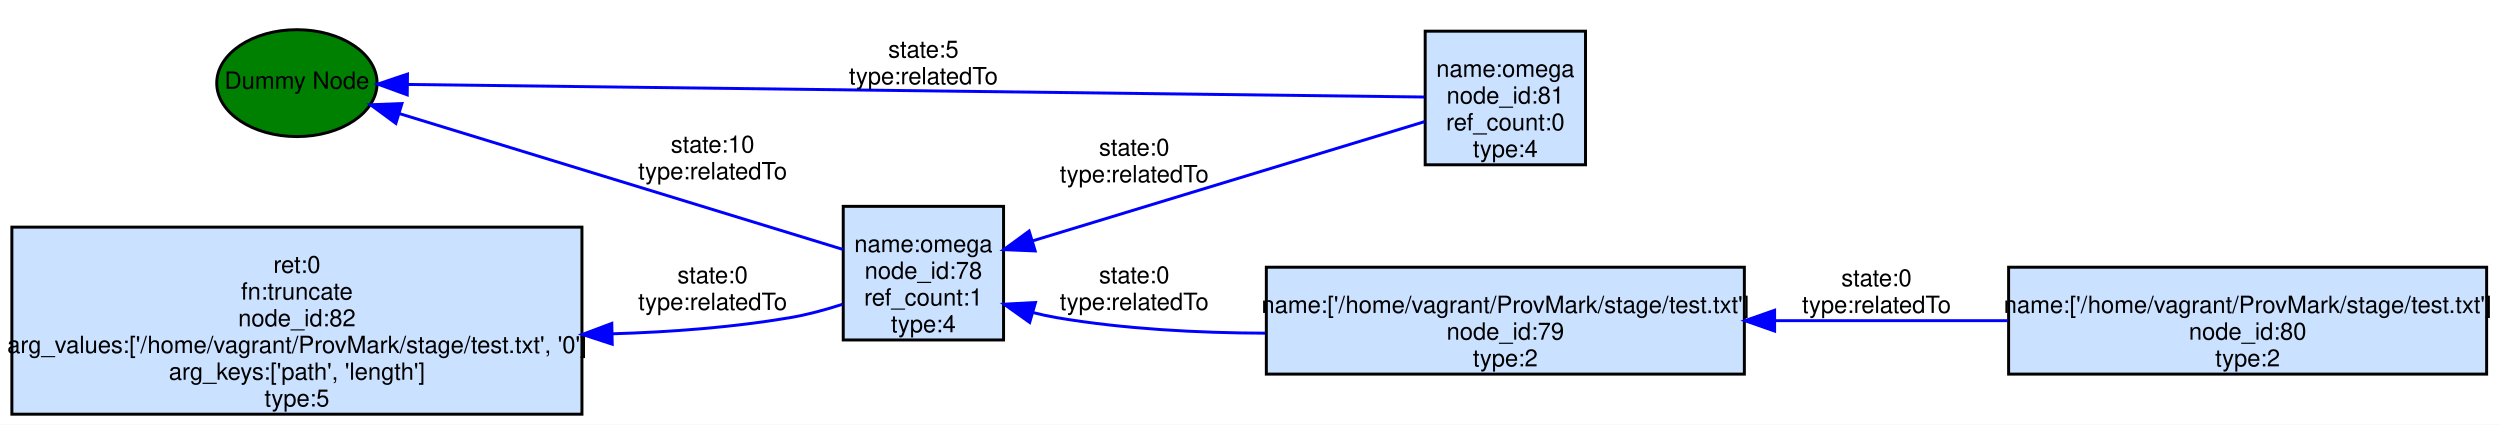
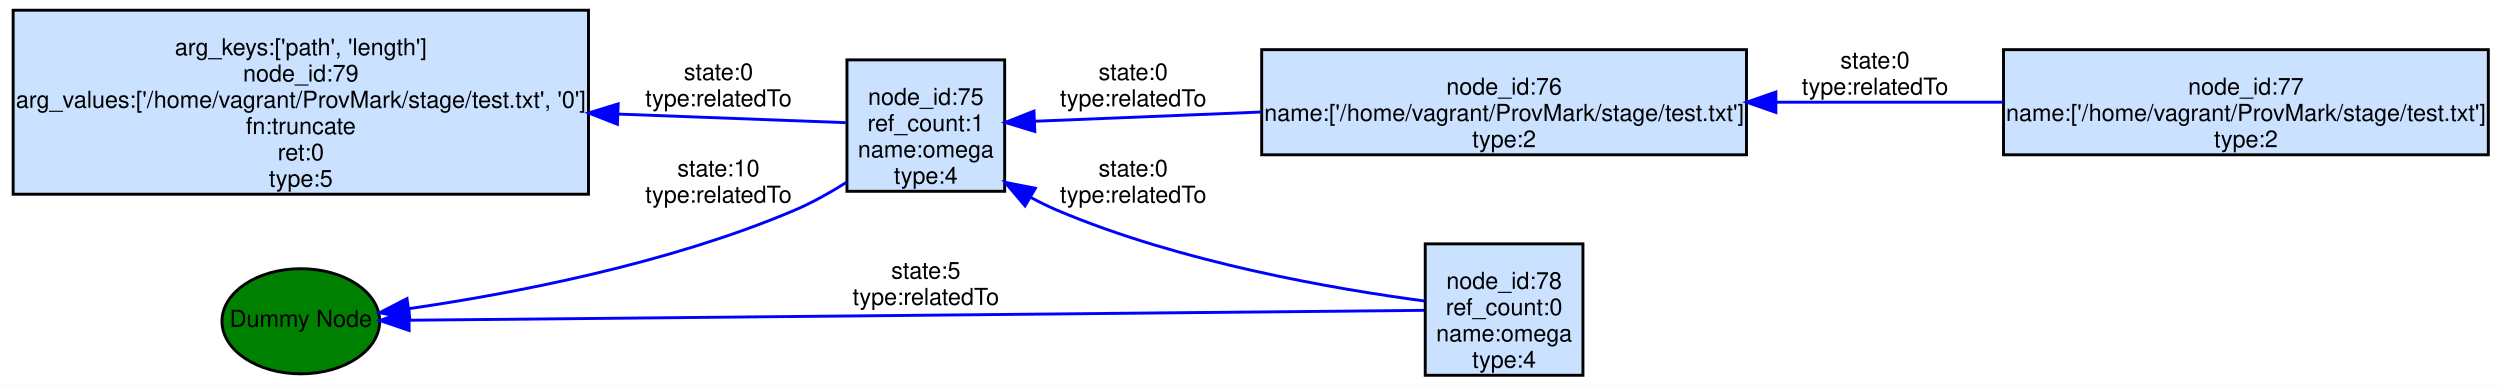
- <svg xmlns="http://www.w3.org/2000/svg" width="842pt" height="143pt" viewBox="0.00 0.00 842.00 143.00">
-   <g id="graph0" class="graph" transform="scale(1 1) rotate(0) translate(4 139)">
-     <polygon fill="white" stroke="none" points="-4,4 -4,-139 838,-139 838,4 -4,4" />
+ <svg xmlns="http://www.w3.org/2000/svg" width="856pt" height="132pt" viewBox="0.00 0.00 856.00 132.00">
+   <g id="graph0" class="graph" transform="scale(1 1) rotate(0) translate(4 128)">
+     <polygon fill="white" stroke="none" points="-4,4 -4,-128 852,-128 852,4 -4,4" />
    <g id="node1" class="node">
-       <polygon fill="#cae1ff" stroke="black" points="334,-69.5 280,-69.5 280,-24.5 334,-24.5 334,-69.5" />
-       <text text-anchor="middle" x="307" y="-54.1" font-family="Helvetica,sans-Serif" font-size="8.00">name:omega</text>
-       <text text-anchor="middle" x="307" y="-45.1" font-family="Helvetica,sans-Serif" font-size="8.00">node_id:78</text>
-       <text text-anchor="middle" x="307" y="-36.1" font-family="Helvetica,sans-Serif" font-size="8.00">ref_count:1</text>
-       <text text-anchor="middle" x="307" y="-27.1" font-family="Helvetica,sans-Serif" font-size="8.00">type:4</text>
+       <polygon fill="#cae1ff" stroke="black" points="340,-107.5 286,-107.5 286,-62.5 340,-62.5 340,-107.5" />
+       <text text-anchor="middle" x="313" y="-92.1" font-family="Helvetica,sans-Serif" font-size="8.00">node_id:75</text>
+       <text text-anchor="middle" x="313" y="-83.1" font-family="Helvetica,sans-Serif" font-size="8.00">ref_count:1</text>
+       <text text-anchor="middle" x="313" y="-74.1" font-family="Helvetica,sans-Serif" font-size="8.00">name:omega</text>
+       <text text-anchor="middle" x="313" y="-65.1" font-family="Helvetica,sans-Serif" font-size="8.00">type:4</text>
+     </g>
+     <g id="node4" class="node">
+       <polygon fill="#cae1ff" stroke="black" points="197.5,-124.5 0.5,-124.5 0.5,-61.5 197.5,-61.5 197.5,-124.5" />
+       <text text-anchor="middle" x="99" y="-109.1" font-family="Helvetica,sans-Serif" font-size="8.00">arg_keys:['path', 'length']</text>
+       <text text-anchor="middle" x="99" y="-100.1" font-family="Helvetica,sans-Serif" font-size="8.00">node_id:79</text>
+       <text text-anchor="middle" x="99" y="-91.1" font-family="Helvetica,sans-Serif" font-size="8.00">arg_values:['/home/vagrant/ProvMark/stage/test.txt', '0']</text>
+       <text text-anchor="middle" x="99" y="-82.1" font-family="Helvetica,sans-Serif" font-size="8.00">fn:truncate</text>
+       <text text-anchor="middle" x="99" y="-73.1" font-family="Helvetica,sans-Serif" font-size="8.00">ret:0</text>
+       <text text-anchor="middle" x="99" y="-64.1" font-family="Helvetica,sans-Serif" font-size="8.00">type:5</text>
+     </g>
+     <g id="edge1" class="edge">
+       <path fill="none" stroke="blue" d="M285.579,-85.997C265.621,-86.75 236.795,-87.838 207.79,-88.933" />
+       <polygon fill="blue" stroke="blue" points="207.398,-85.445 197.537,-89.319 207.662,-92.44 207.398,-85.445" />
+       <text text-anchor="middle" x="242" y="-100.6" font-family="Helvetica,sans-Serif" font-size="8.00">state:0</text>
+       <text text-anchor="middle" x="242" y="-91.6" font-family="Helvetica,sans-Serif" font-size="8.00">type:relatedTo</text>
+     </g>
+     <g id="node5" class="node">
+       <ellipse fill="green" stroke="black" cx="99" cy="-18" rx="27" ry="18" />
+       <text text-anchor="middle" x="99" y="-16.1" font-family="Helvetica,sans-Serif" font-size="8.00">Dummy Node</text>
+     </g>
+     <g id="edge5" class="edge">
+       <path fill="none" stroke="blue" d="M285.876,-65.591C280.192,-62.004 274.06,-58.581 268,-56 224.616,-37.525 170.936,-27.392 136.105,-22.334" />
+       <polygon fill="blue" stroke="blue" points="136.319,-18.83 125.933,-20.924 135.358,-25.764 136.319,-18.83" />
+       <text text-anchor="middle" x="242" y="-67.6" font-family="Helvetica,sans-Serif" font-size="8.00">state:10</text>
+       <text text-anchor="middle" x="242" y="-58.6" font-family="Helvetica,sans-Serif" font-size="8.00">type:relatedTo</text>
+     </g>
+     <g id="node2" class="node">
+       <polygon fill="#cae1ff" stroke="black" points="848,-111 682,-111 682,-75 848,-75 848,-111" />
+       <text text-anchor="middle" x="765" y="-95.6" font-family="Helvetica,sans-Serif" font-size="8.00">node_id:77</text>
+       <text text-anchor="middle" x="765" y="-86.6" font-family="Helvetica,sans-Serif" font-size="8.00">name:['/home/vagrant/ProvMark/stage/test.txt']</text>
+       <text text-anchor="middle" x="765" y="-77.6" font-family="Helvetica,sans-Serif" font-size="8.00">type:2</text>
    </g>
    <g id="node3" class="node">
-       <polygon fill="#cae1ff" stroke="black" points="192,-62.5 0,-62.5 0,0.5 192,0.5 192,-62.5" />
-       <text text-anchor="middle" x="96" y="-47.1" font-family="Helvetica,sans-Serif" font-size="8.00">ret:0</text>
-       <text text-anchor="middle" x="96" y="-38.1" font-family="Helvetica,sans-Serif" font-size="8.00">fn:truncate</text>
-       <text text-anchor="middle" x="96" y="-29.1" font-family="Helvetica,sans-Serif" font-size="8.00">node_id:82</text>
-       <text text-anchor="middle" x="96" y="-20.1" font-family="Helvetica,sans-Serif" font-size="8.00">arg_values:['/home/vagrant/ProvMark/stage/test.txt', '0']</text>
-       <text text-anchor="middle" x="96" y="-11.1" font-family="Helvetica,sans-Serif" font-size="8.00">arg_keys:['path', 'length']</text>
-       <text text-anchor="middle" x="96" y="-2.1" font-family="Helvetica,sans-Serif" font-size="8.00">type:5</text>
+       <polygon fill="#cae1ff" stroke="black" points="594,-111 428,-111 428,-75 594,-75 594,-111" />
+       <text text-anchor="middle" x="511" y="-95.6" font-family="Helvetica,sans-Serif" font-size="8.00">node_id:76</text>
+       <text text-anchor="middle" x="511" y="-86.6" font-family="Helvetica,sans-Serif" font-size="8.00">name:['/home/vagrant/ProvMark/stage/test.txt']</text>
+       <text text-anchor="middle" x="511" y="-77.6" font-family="Helvetica,sans-Serif" font-size="8.00">type:2</text>
    </g>
    <g id="edge6" class="edge">
-       <path fill="none" stroke="blue" d="M279.833,-36.544C274.05,-34.667 267.889,-32.995 262,-32 242.79,-28.756 222.141,-27.165 202.174,-26.577" />
-       <polygon fill="blue" stroke="blue" points="202.195,-23.077 192.123,-26.362 202.046,-30.075 202.195,-23.077" />
-       <text text-anchor="middle" x="236" y="-43.6" font-family="Helvetica,sans-Serif" font-size="8.00">state:0</text>
-       <text text-anchor="middle" x="236" y="-34.6" font-family="Helvetica,sans-Serif" font-size="8.00">type:relatedTo</text>
+       <path fill="none" stroke="blue" d="M681.834,-93C656.982,-93 629.53,-93 604.075,-93" />
+       <polygon fill="blue" stroke="blue" points="604.054,-89.5 594.054,-93 604.054,-96.5 604.054,-89.5" />
+       <text text-anchor="middle" x="638" y="-104.6" font-family="Helvetica,sans-Serif" font-size="8.00">state:0</text>
+       <text text-anchor="middle" x="638" y="-95.6" font-family="Helvetica,sans-Serif" font-size="8.00">type:relatedTo</text>
+     </g>
+     <g id="edge2" class="edge">
+       <path fill="none" stroke="blue" d="M427.73,-89.642C400.722,-88.54 372.076,-87.371 350.291,-86.481" />
+       <polygon fill="blue" stroke="blue" points="350.319,-82.98 340.184,-86.069 350.033,-89.974 350.319,-82.98" />
+       <text text-anchor="middle" x="384" y="-100.6" font-family="Helvetica,sans-Serif" font-size="8.00">state:0</text>
+       <text text-anchor="middle" x="384" y="-91.6" font-family="Helvetica,sans-Serif" font-size="8.00">type:relatedTo</text>
    </g>
    <g id="node6" class="node">
-       <ellipse fill="green" stroke="black" cx="96" cy="-111" rx="27" ry="18" />
-       <text text-anchor="middle" x="96" y="-109.1" font-family="Helvetica,sans-Serif" font-size="8.00">Dummy Node</text>
+       <polygon fill="#cae1ff" stroke="black" points="538,-44.5 484,-44.5 484,0.5 538,0.5 538,-44.5" />
+       <text text-anchor="middle" x="511" y="-29.1" font-family="Helvetica,sans-Serif" font-size="8.00">node_id:78</text>
+       <text text-anchor="middle" x="511" y="-20.1" font-family="Helvetica,sans-Serif" font-size="8.00">ref_count:0</text>
+       <text text-anchor="middle" x="511" y="-11.1" font-family="Helvetica,sans-Serif" font-size="8.00">name:omega</text>
+       <text text-anchor="middle" x="511" y="-2.1" font-family="Helvetica,sans-Serif" font-size="8.00">type:4</text>
    </g>
    <g id="edge3" class="edge">
-       <path fill="none" stroke="blue" d="M279.953,-54.976C242.145,-66.554 172.049,-88.018 130.461,-100.754" />
-       <polygon fill="blue" stroke="blue" points="129.326,-97.441 120.789,-103.715 131.376,-104.134 129.326,-97.441" />
-       <text text-anchor="middle" x="236" y="-87.6" font-family="Helvetica,sans-Serif" font-size="8.00">state:10</text>
-       <text text-anchor="middle" x="236" y="-78.6" font-family="Helvetica,sans-Serif" font-size="8.00">type:relatedTo</text>
-     </g>
-     <g id="node2" class="node">
-       <polygon fill="#cae1ff" stroke="black" points="833.5,-49 672.5,-49 672.5,-13 833.5,-13 833.5,-49" />
-       <text text-anchor="middle" x="753" y="-33.6" font-family="Helvetica,sans-Serif" font-size="8.00">name:['/home/vagrant/ProvMark/stage/test.txt']</text>
-       <text text-anchor="middle" x="753" y="-24.6" font-family="Helvetica,sans-Serif" font-size="8.00">node_id:80</text>
-       <text text-anchor="middle" x="753" y="-15.6" font-family="Helvetica,sans-Serif" font-size="8.00">type:2</text>
-     </g>
-     <g id="node5" class="node">
-       <polygon fill="#cae1ff" stroke="black" points="583.5,-49 422.5,-49 422.5,-13 583.5,-13 583.5,-49" />
-       <text text-anchor="middle" x="503" y="-33.6" font-family="Helvetica,sans-Serif" font-size="8.00">name:['/home/vagrant/ProvMark/stage/test.txt']</text>
-       <text text-anchor="middle" x="503" y="-24.6" font-family="Helvetica,sans-Serif" font-size="8.00">node_id:79</text>
-       <text text-anchor="middle" x="503" y="-15.6" font-family="Helvetica,sans-Serif" font-size="8.00">type:2</text>
-     </g>
-     <g id="edge5" class="edge">
-       <path fill="none" stroke="blue" d="M672.166,-31C647.165,-31 619.409,-31 593.771,-31" />
-       <polygon fill="blue" stroke="blue" points="593.684,-27.5 583.684,-31 593.684,-34.5 593.684,-27.5" />
-       <text text-anchor="middle" x="628" y="-42.6" font-family="Helvetica,sans-Serif" font-size="8.00">state:0</text>
-       <text text-anchor="middle" x="628" y="-33.6" font-family="Helvetica,sans-Serif" font-size="8.00">type:relatedTo</text>
-     </g>
-     <g id="node4" class="node">
-       <polygon fill="#cae1ff" stroke="black" points="530,-128.5 476,-128.5 476,-83.5 530,-83.5 530,-128.5" />
-       <text text-anchor="middle" x="503" y="-113.1" font-family="Helvetica,sans-Serif" font-size="8.00">name:omega</text>
-       <text text-anchor="middle" x="503" y="-104.1" font-family="Helvetica,sans-Serif" font-size="8.00">node_id:81</text>
-       <text text-anchor="middle" x="503" y="-95.1" font-family="Helvetica,sans-Serif" font-size="8.00">ref_count:0</text>
-       <text text-anchor="middle" x="503" y="-86.1" font-family="Helvetica,sans-Serif" font-size="8.00">type:4</text>
-     </g>
-     <g id="edge2" class="edge">
-       <path fill="none" stroke="blue" d="M475.836,-98.043C441.752,-87.677 382.012,-69.509 343.764,-57.877" />
-       <polygon fill="blue" stroke="blue" points="344.644,-54.486 334.058,-54.925 342.607,-61.183 344.644,-54.486" />
-       <text text-anchor="middle" x="378" y="-86.6" font-family="Helvetica,sans-Serif" font-size="8.00">state:0</text>
-       <text text-anchor="middle" x="378" y="-77.6" font-family="Helvetica,sans-Serif" font-size="8.00">type:relatedTo</text>
+       <path fill="none" stroke="blue" d="M483.842,-24.925C452.835,-29.047 400.067,-38.145 358,-56 354.968,-57.287 351.919,-58.785 348.917,-60.41" />
+       <polygon fill="blue" stroke="blue" points="346.968,-57.496 340.119,-65.58 350.514,-63.532 346.968,-57.496" />
+       <text text-anchor="middle" x="384" y="-67.6" font-family="Helvetica,sans-Serif" font-size="8.00">state:0</text>
+       <text text-anchor="middle" x="384" y="-58.6" font-family="Helvetica,sans-Serif" font-size="8.00">type:relatedTo</text>
    </g>
    <g id="edge4" class="edge">
-       <path fill="none" stroke="blue" d="M475.739,-106.324C405.618,-107.19 213.863,-109.557 133.352,-110.551" />
-       <polygon fill="blue" stroke="blue" points="133.158,-107.053 123.202,-110.677 133.244,-114.053 133.158,-107.053" />
-       <text text-anchor="middle" x="307" y="-119.6" font-family="Helvetica,sans-Serif" font-size="8.00">state:5</text>
-       <text text-anchor="middle" x="307" y="-110.6" font-family="Helvetica,sans-Serif" font-size="8.00">type:relatedTo</text>
-     </g>
-     <g id="edge1" class="edge">
-       <path fill="none" stroke="blue" d="M422.182,-26.787C399.382,-26.864 374.596,-28.177 352,-32 349.332,-32.452 346.608,-33.042 343.888,-33.727" />
-       <polygon fill="blue" stroke="blue" points="342.797,-30.4 334.167,-36.546 344.746,-37.123 342.797,-30.4" />
-       <text text-anchor="middle" x="378" y="-43.6" font-family="Helvetica,sans-Serif" font-size="8.00">state:0</text>
-       <text text-anchor="middle" x="378" y="-34.6" font-family="Helvetica,sans-Serif" font-size="8.00">type:relatedTo</text>
+       <path fill="none" stroke="blue" d="M483.729,-21.744C412.857,-21.052 217.621,-19.148 136.296,-18.354" />
+       <polygon fill="blue" stroke="blue" points="136.086,-14.852 126.052,-18.254 136.018,-21.852 136.086,-14.852" />
+       <text text-anchor="middle" x="313" y="-32.6" font-family="Helvetica,sans-Serif" font-size="8.00">state:5</text>
+       <text text-anchor="middle" x="313" y="-23.6" font-family="Helvetica,sans-Serif" font-size="8.00">type:relatedTo</text>
    </g>
  </g>
</svg>
